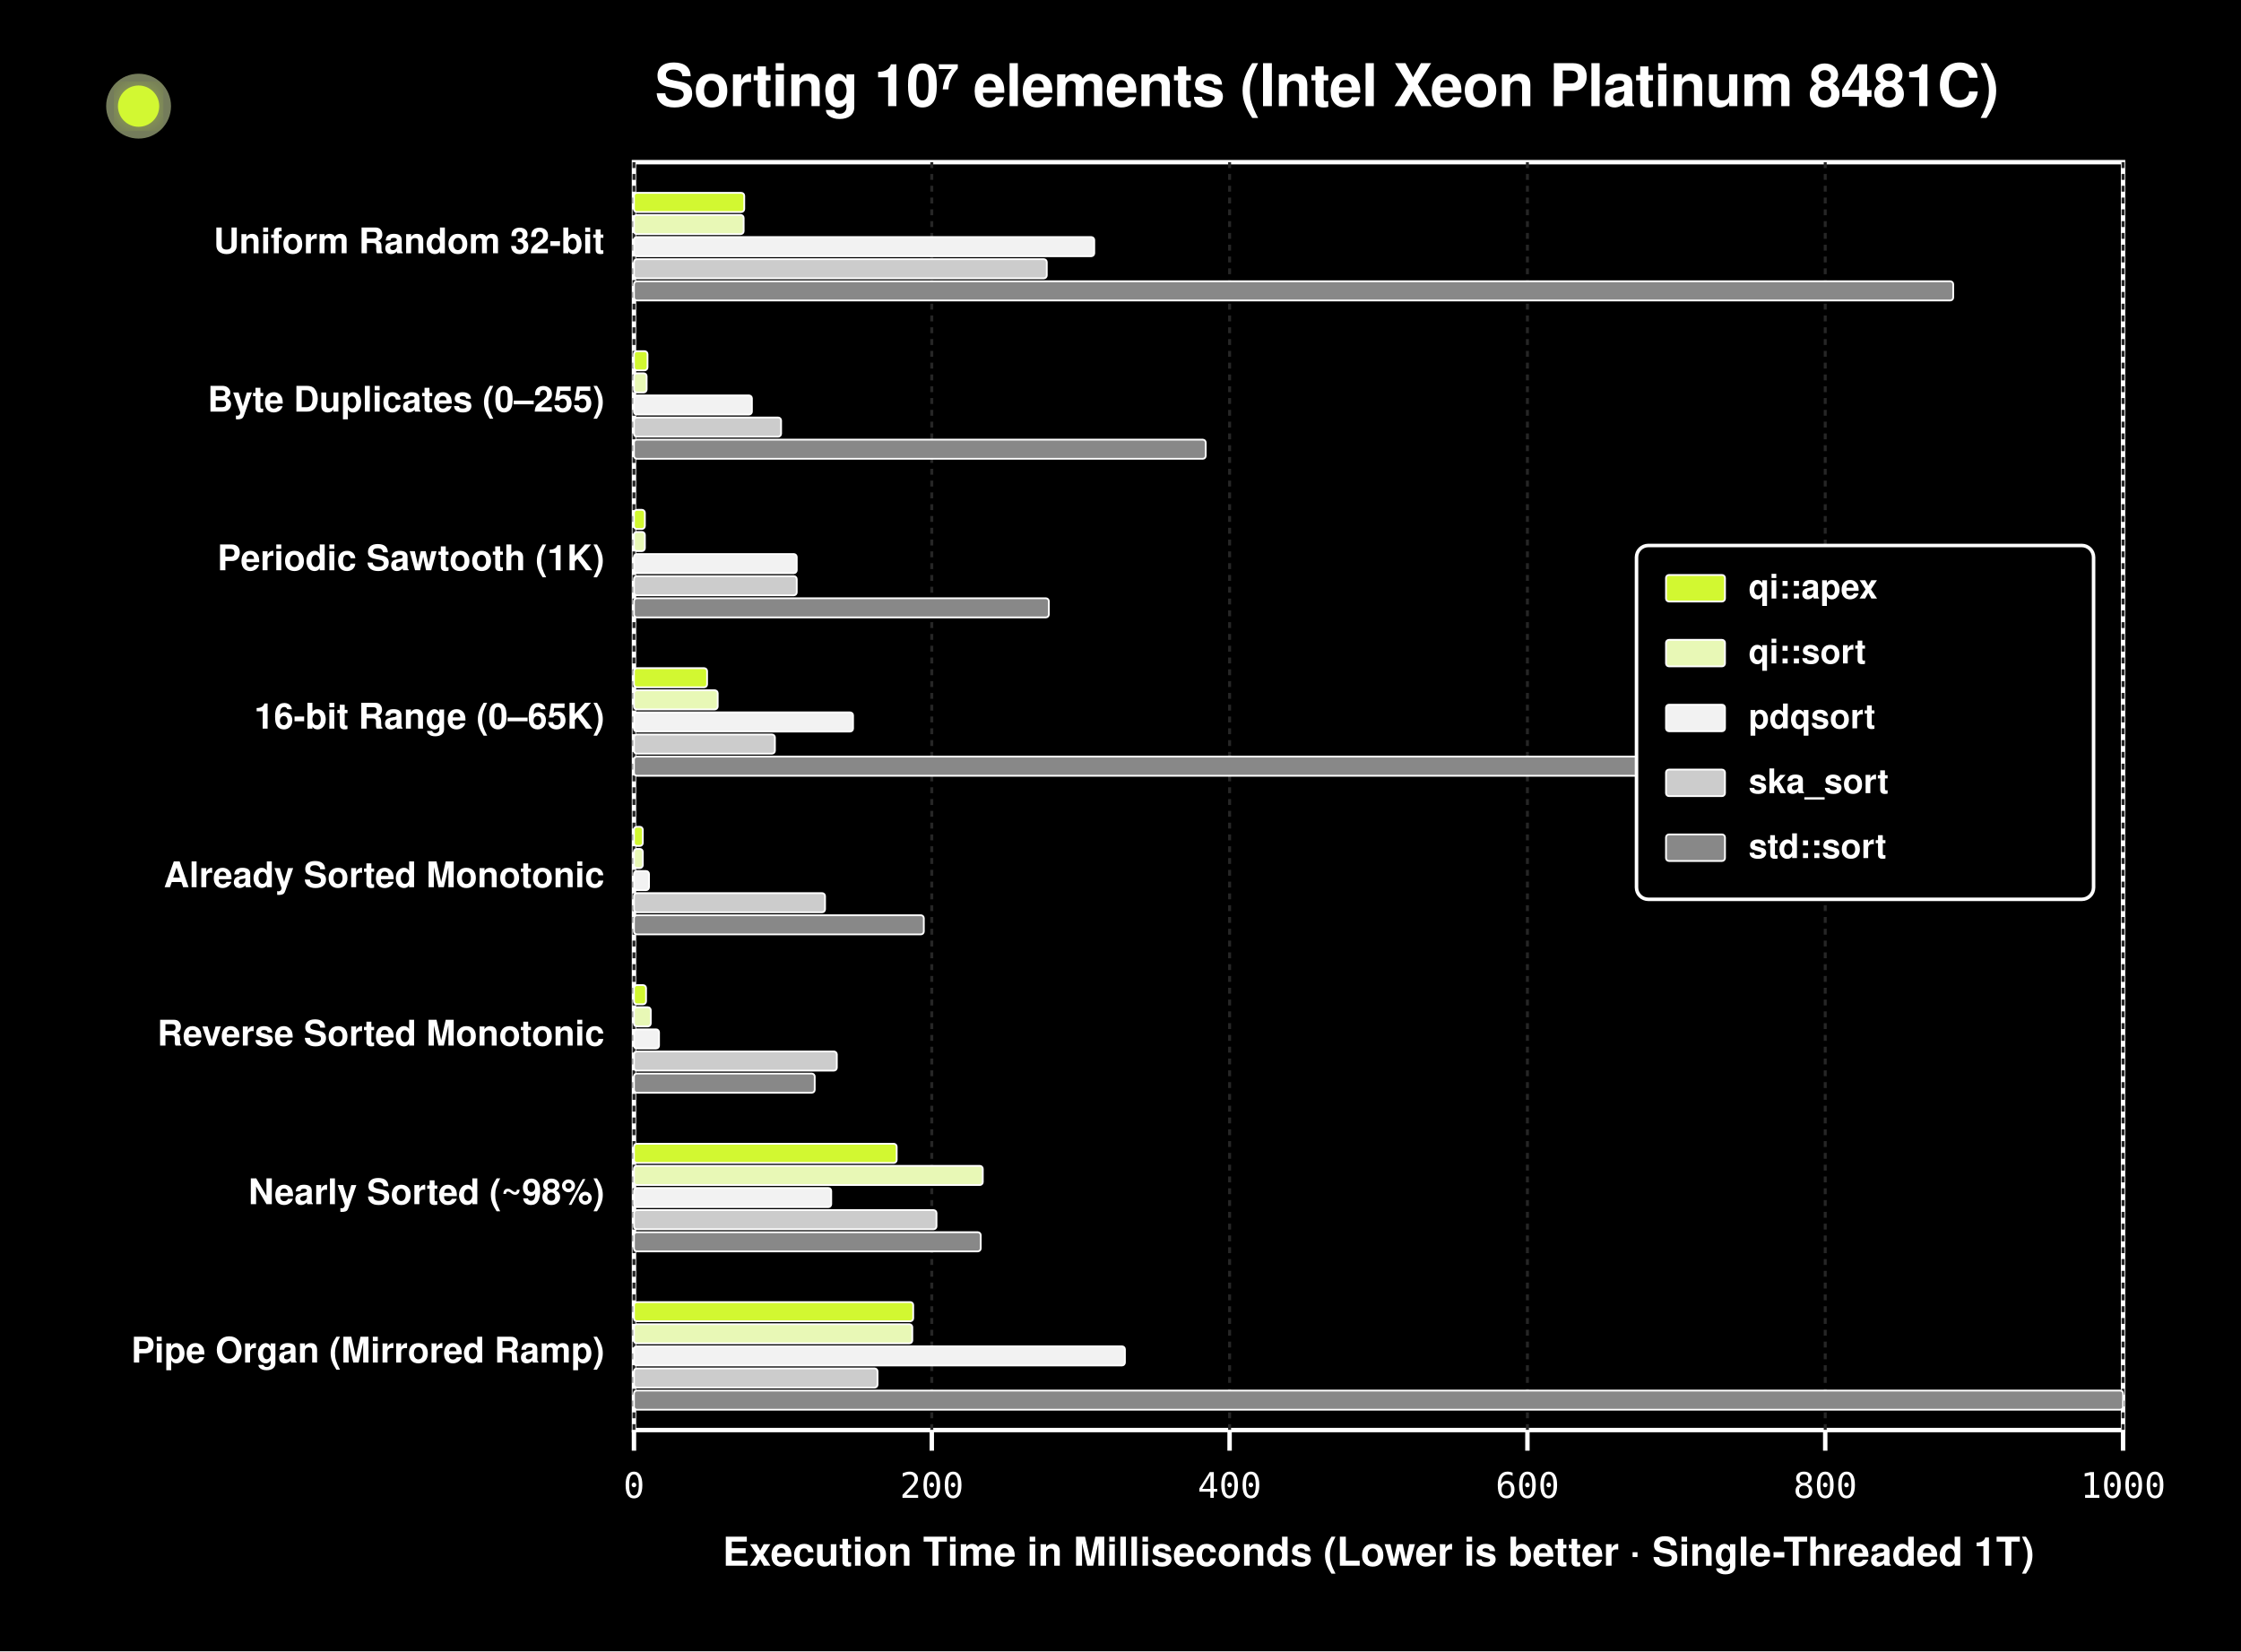
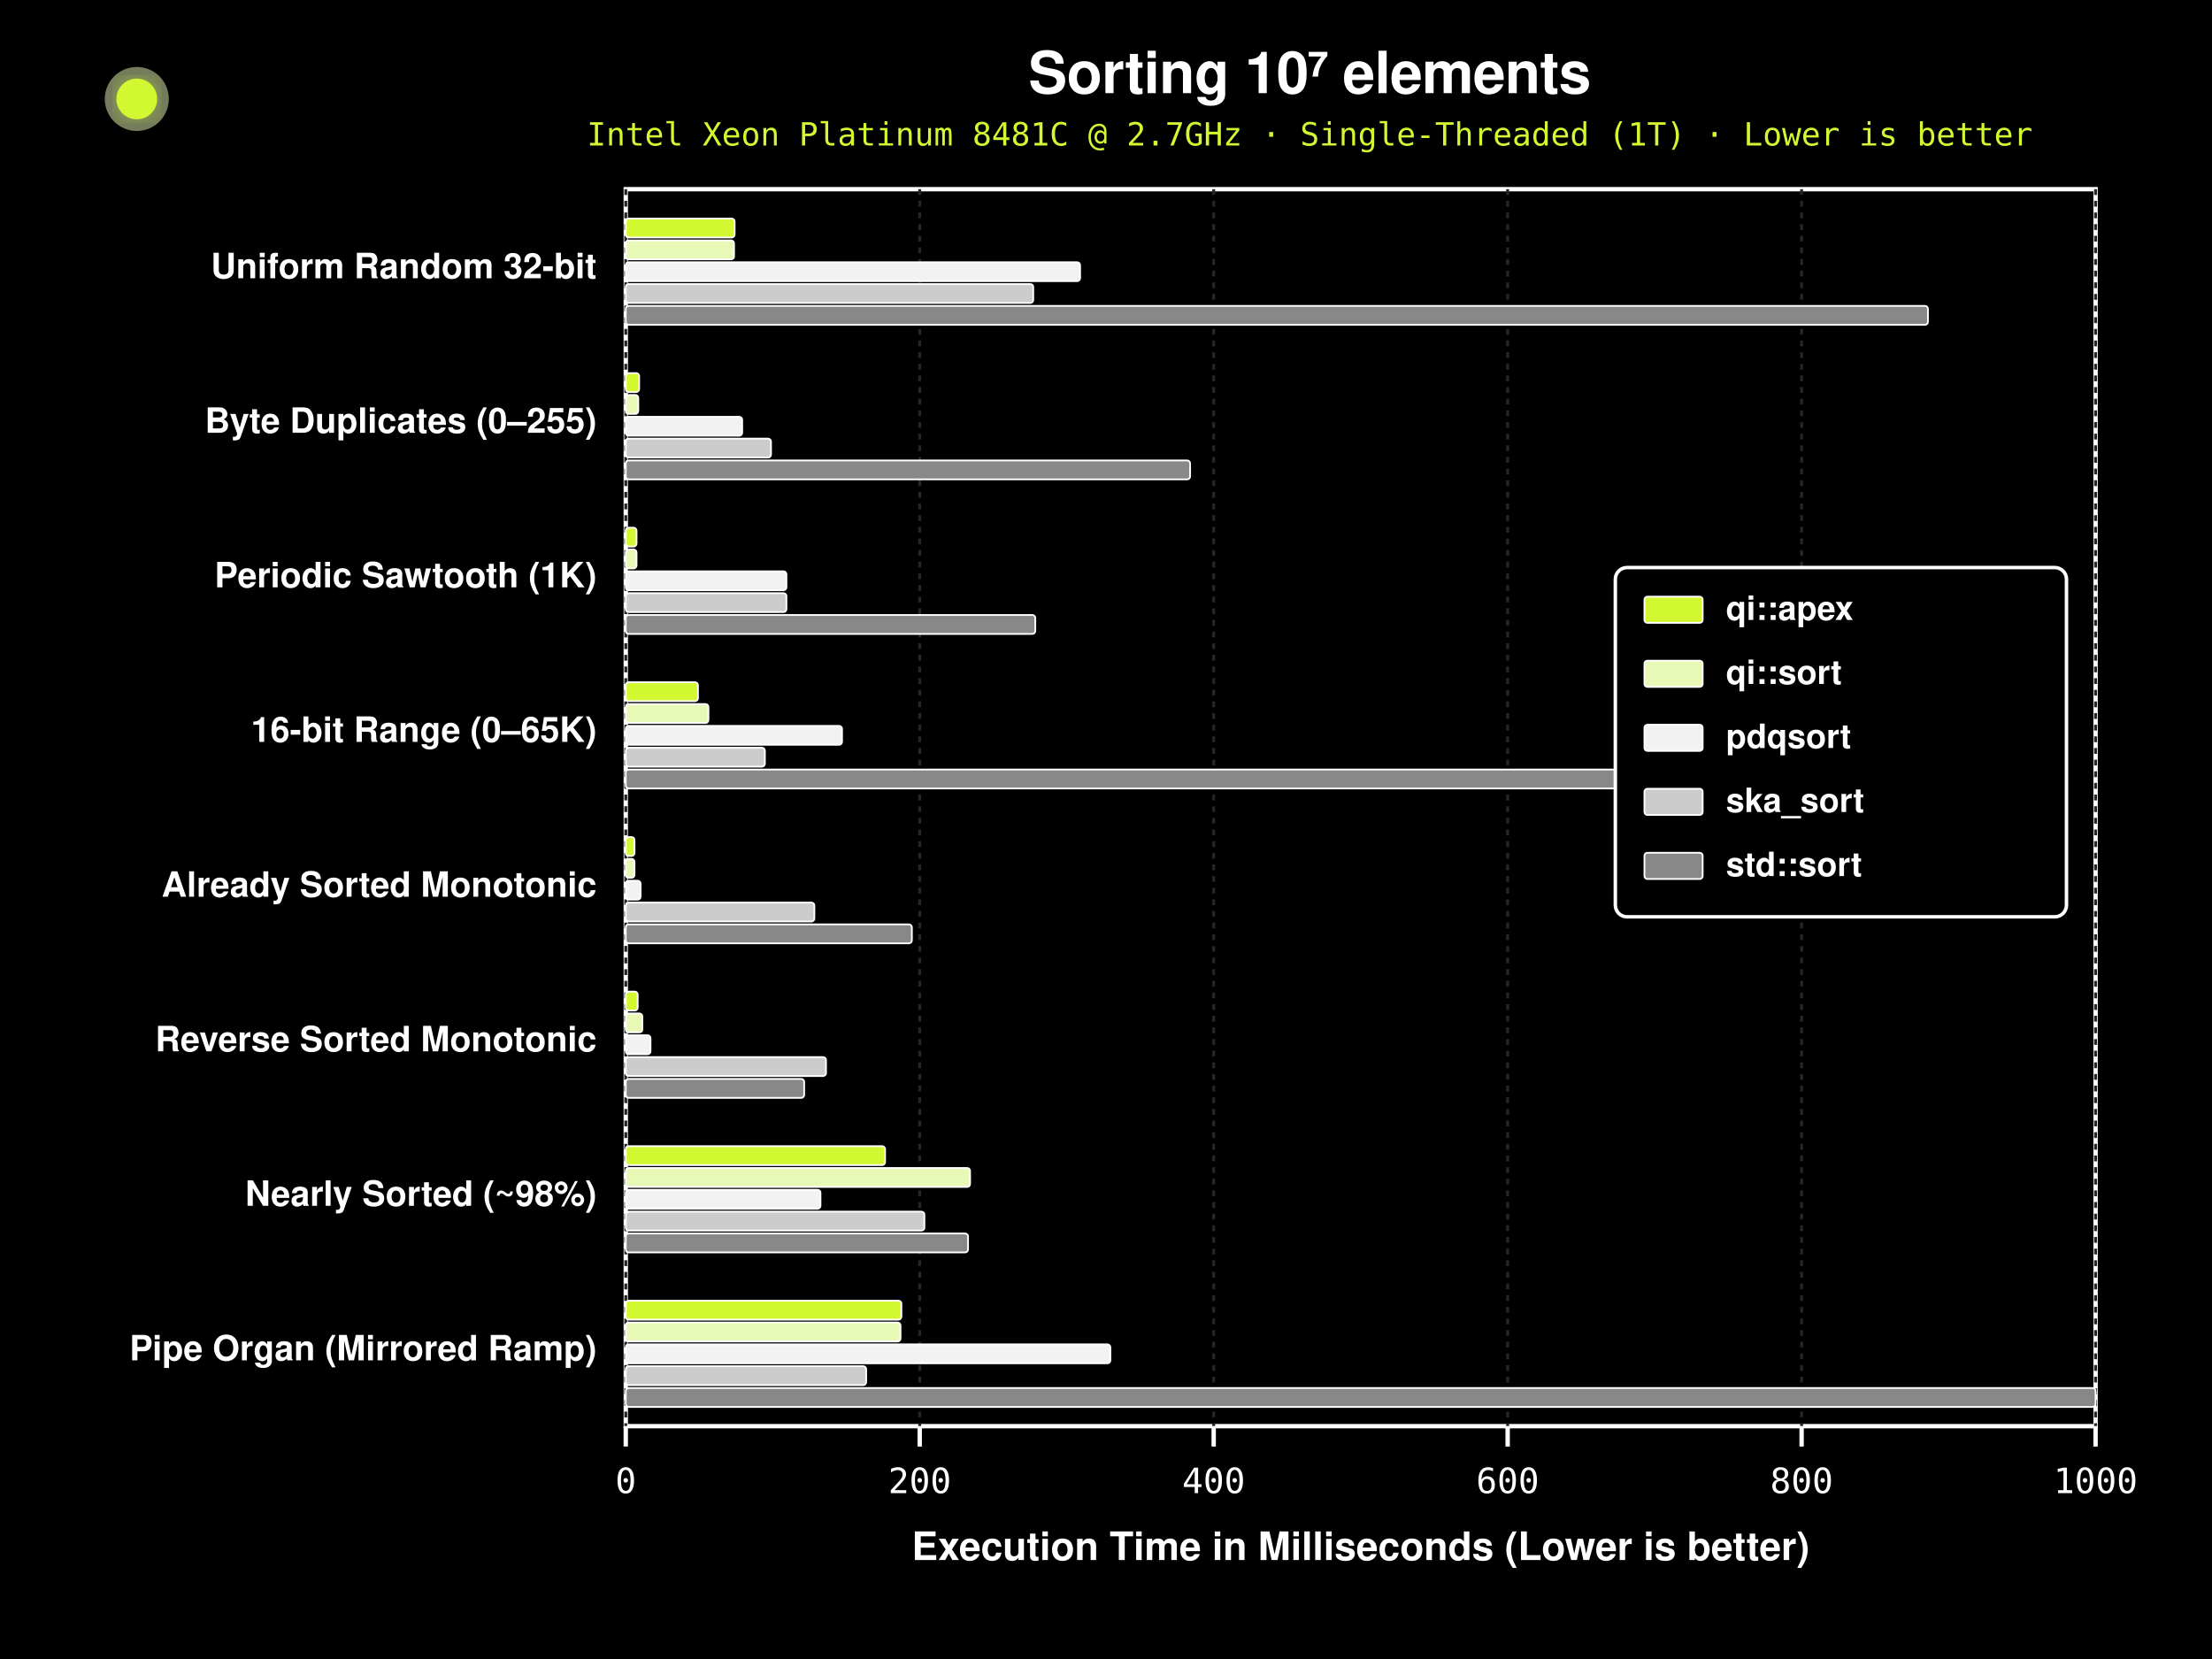
- <svg xmlns="http://www.w3.org/2000/svg" viewBox="0 0 760 560" width="100%" height="100%">
+ <svg xmlns="http://www.w3.org/2000/svg" viewBox="0 0 760 570" width="100%" height="100%">
  <defs>
    <filter id="neonGlow" x="-10%" y="-10%" width="120%" height="120%">
      <feDropShadow dx="0" dy="0" stdDeviation="3" flood-color="#D2F831" flood-opacity="0.4" />
    </filter>
    <style>
      .bg { fill: #000000; }
      .chart-box { fill: #000000; stroke: #FFFFFF; stroke-width: 1.5; }
      .title { font-family: -apple-system, BlinkMacSystemFont, "Segoe UI", Helvetica, Arial, sans-serif; font-size: 20px; font-weight: 700; fill: #FFFFFF; text-anchor: middle; letter-spacing: -0.2px; }
+       .subtitle { font-family: "SF Mono", Monaco, Menlo, Consolas, monospace; font-size: 11px; fill: #D2F831; text-anchor: middle; }
      .axis-title { font-family: -apple-system, BlinkMacSystemFont, "Segoe UI", Helvetica, Arial, sans-serif; font-size: 13.5px; fill: #FFFFFF; font-weight: 600; text-anchor: middle; }
      .y-label { font-family: -apple-system, BlinkMacSystemFont, "Segoe UI", Helvetica, Arial, sans-serif; font-size: 12px; fill: #FFFFFF; font-weight: 600; text-anchor: end; }
      .x-label { font-family: "SF Mono", Monaco, Menlo, Consolas, monospace; font-size: 12px; fill: #FFFFFF; text-anchor: middle; font-weight: 500; }
      .tick { stroke: #FFFFFF; stroke-width: 1.5; }
      .grid { stroke: #262626; stroke-dasharray: 2,2; stroke-width: 1; }
      .legend-box { fill: #000000; stroke: #FFFFFF; stroke-width: 1.2; }
      .legend-text { font-family: -apple-system, BlinkMacSystemFont, "Segoe UI", Helvetica, Arial, sans-serif; font-size: 11.5px; fill: #FFFFFF; font-weight: 600; }
      
      .bar-apex { fill: #D2F831; stroke: #FFFFFF; stroke-width: 0.6; }
      .bar-qisort { fill: #E8F8B6; stroke: #FFFFFF; stroke-width: 0.6; }
      .bar-pdq { fill: #F2F2F2; stroke: #FFFFFF; stroke-width: 0.6; }
      .bar-ska { fill: #CCCCCC; stroke: #FFFFFF; stroke-width: 0.6; }
      .bar-std { fill: #888888; stroke: #FFFFFF; stroke-width: 0.6; }
    </style>
  </defs>
-   <rect width="760" height="560" class="bg" />
-   <g transform="translate(35, 24)">
+   <rect width="760" height="570" class="bg" />
+   <g transform="translate(35, 22)">
    <circle cx="12" cy="12" r="11" fill="#E8F8B6" opacity="0.5" />
    <circle cx="12" cy="12" r="7" fill="#D2F831" filter="url(#neonGlow)" />
  </g>
-   <text x="450" y="36" class="title">Sorting 10⁷ elements (Intel Xeon Platinum 8481C)</text>
-   <rect x="215" y="55" width="505" height="430" class="chart-box" />
-   <line x1="215.0" y1="55" x2="215.0" y2="485" class="grid" />
-   <line x1="215.0" y1="485" x2="215.0" y2="492" class="tick" />
-   <text x="215.0" y="508" class="x-label">0</text>
-   <line x1="316.0" y1="55" x2="316.0" y2="485" class="grid" />
-   <line x1="316.0" y1="485" x2="316.0" y2="492" class="tick" />
-   <text x="316.0" y="508" class="x-label">200</text>
-   <line x1="417.0" y1="55" x2="417.0" y2="485" class="grid" />
-   <line x1="417.0" y1="485" x2="417.0" y2="492" class="tick" />
-   <text x="417.0" y="508" class="x-label">400</text>
-   <line x1="518.0" y1="55" x2="518.0" y2="485" class="grid" />
-   <line x1="518.0" y1="485" x2="518.0" y2="492" class="tick" />
-   <text x="518.0" y="508" class="x-label">600</text>
-   <line x1="619.0" y1="55" x2="619.0" y2="485" class="grid" />
-   <line x1="619.0" y1="485" x2="619.0" y2="492" class="tick" />
-   <text x="619.0" y="508" class="x-label">800</text>
-   <line x1="720.0" y1="55" x2="720.0" y2="485" class="grid" />
-   <line x1="720.0" y1="485" x2="720.0" y2="492" class="tick" />
-   <text x="720.0" y="508" class="x-label">1000</text>
-   <text x="467.5" y="531" class="axis-title">Execution Time in Milliseconds (Lower is better · Single-Threaded 1T)</text>
-   <text x="205" y="85.9" class="y-label">Uniform Random 32-bit</text>
-   <rect x="215" y="65.4" width="37.4" height="6.5" rx="1" class="bar-apex" />
-   <rect x="215" y="72.9" width="37.2" height="6.5" rx="1" class="bar-qisort" />
-   <rect x="215" y="80.4" width="156.1" height="6.5" rx="1" class="bar-pdq" />
-   <rect x="215" y="87.9" width="140.0" height="6.5" rx="1" class="bar-ska" />
-   <rect x="215" y="95.4" width="447.4" height="6.5" rx="1" class="bar-std" />
-   <text x="205" y="139.6" class="y-label">Byte Duplicates (0–255)</text>
-   <rect x="215" y="119.1" width="4.6" height="6.5" rx="1" class="bar-apex" />
-   <rect x="215" y="126.6" width="4.3" height="6.5" rx="1" class="bar-qisort" />
-   <rect x="215" y="134.1" width="40.0" height="6.5" rx="1" class="bar-pdq" />
-   <rect x="215" y="141.6" width="49.9" height="6.5" rx="1" class="bar-ska" />
-   <rect x="215" y="149.1" width="193.9" height="6.5" rx="1" class="bar-std" />
-   <text x="205" y="193.4" class="y-label">Periodic Sawtooth (1K)</text>
-   <rect x="215" y="172.9" width="3.7" height="6.5" rx="1" class="bar-apex" />
-   <rect x="215" y="180.4" width="3.7" height="6.5" rx="1" class="bar-qisort" />
-   <rect x="215" y="187.9" width="55.2" height="6.5" rx="1" class="bar-pdq" />
-   <rect x="215" y="195.4" width="55.2" height="6.5" rx="1" class="bar-ska" />
-   <rect x="215" y="202.9" width="140.7" height="6.5" rx="1" class="bar-std" />
-   <text x="205" y="247.1" class="y-label">16-bit Range (0–65K)</text>
-   <rect x="215" y="226.6" width="24.8" height="6.5" rx="1" class="bar-apex" />
-   <rect x="215" y="234.1" width="28.4" height="6.5" rx="1" class="bar-qisort" />
-   <rect x="215" y="241.6" width="74.3" height="6.5" rx="1" class="bar-pdq" />
-   <rect x="215" y="249.1" width="47.8" height="6.5" rx="1" class="bar-ska" />
-   <rect x="215" y="256.6" width="347.9" height="6.5" rx="1" class="bar-std" />
-   <text x="205" y="300.9" class="y-label">Already Sorted Monotonic</text>
-   <rect x="215" y="280.4" width="3.0" height="6.5" rx="1" class="bar-apex" />
-   <rect x="215" y="287.9" width="3.0" height="6.5" rx="1" class="bar-qisort" />
-   <rect x="215" y="295.4" width="5.1" height="6.5" rx="1" class="bar-pdq" />
-   <rect x="215" y="302.9" width="64.8" height="6.5" rx="1" class="bar-ska" />
-   <rect x="215" y="310.4" width="98.3" height="6.5" rx="1" class="bar-std" />
-   <text x="205" y="354.6" class="y-label">Reverse Sorted Monotonic</text>
-   <rect x="215" y="334.1" width="4.1" height="6.5" rx="1" class="bar-apex" />
-   <rect x="215" y="341.6" width="5.7" height="6.5" rx="1" class="bar-qisort" />
-   <rect x="215" y="349.1" width="8.5" height="6.5" rx="1" class="bar-pdq" />
-   <rect x="215" y="356.6" width="68.8" height="6.5" rx="1" class="bar-ska" />
-   <rect x="215" y="364.1" width="61.3" height="6.5" rx="1" class="bar-std" />
-   <text x="205" y="408.4" class="y-label">Nearly Sorted (~98%)</text>
-   <rect x="215" y="387.9" width="89.1" height="6.5" rx="1" class="bar-apex" />
-   <rect x="215" y="395.4" width="118.3" height="6.5" rx="1" class="bar-qisort" />
-   <rect x="215" y="402.9" width="66.9" height="6.5" rx="1" class="bar-pdq" />
-   <rect x="215" y="410.4" width="102.6" height="6.5" rx="1" class="bar-ska" />
-   <rect x="215" y="417.9" width="117.6" height="6.5" rx="1" class="bar-std" />
-   <text x="205" y="462.1" class="y-label">Pipe Organ (Mirrored Ramp)</text>
-   <rect x="215" y="441.6" width="94.7" height="6.5" rx="1" class="bar-apex" />
-   <rect x="215" y="449.1" width="94.4" height="6.5" rx="1" class="bar-qisort" />
-   <rect x="215" y="456.6" width="166.5" height="6.5" rx="1" class="bar-pdq" />
-   <rect x="215" y="464.1" width="82.6" height="6.5" rx="1" class="bar-ska" />
-   <rect x="215" y="471.6" width="505.0" height="6.5" rx="1" class="bar-std" />
-   <g transform="translate(555, 185)">
+   <text x="450" y="32" class="title">Sorting 10⁷ elements</text>
+   <text x="450" y="50" class="subtitle">Intel Xeon Platinum 8481C @ 2.7GHz · Single-Threaded (1T) · Lower is better</text>
+   <rect x="215" y="65" width="505" height="425" class="chart-box" />
+   <line x1="215.0" y1="65" x2="215.0" y2="490" class="grid" />
+   <line x1="215.0" y1="490" x2="215.0" y2="497" class="tick" />
+   <text x="215.0" y="513" class="x-label">0</text>
+   <line x1="316.0" y1="65" x2="316.0" y2="490" class="grid" />
+   <line x1="316.0" y1="490" x2="316.0" y2="497" class="tick" />
+   <text x="316.0" y="513" class="x-label">200</text>
+   <line x1="417.0" y1="65" x2="417.0" y2="490" class="grid" />
+   <line x1="417.0" y1="490" x2="417.0" y2="497" class="tick" />
+   <text x="417.0" y="513" class="x-label">400</text>
+   <line x1="518.0" y1="65" x2="518.0" y2="490" class="grid" />
+   <line x1="518.0" y1="490" x2="518.0" y2="497" class="tick" />
+   <text x="518.0" y="513" class="x-label">600</text>
+   <line x1="619.0" y1="65" x2="619.0" y2="490" class="grid" />
+   <line x1="619.0" y1="490" x2="619.0" y2="497" class="tick" />
+   <text x="619.0" y="513" class="x-label">800</text>
+   <line x1="720.0" y1="65" x2="720.0" y2="490" class="grid" />
+   <line x1="720.0" y1="490" x2="720.0" y2="497" class="tick" />
+   <text x="720.0" y="513" class="x-label">1000</text>
+   <text x="467.5" y="536" class="axis-title">Execution Time in Milliseconds (Lower is better)</text>
+   <text x="205" y="95.6" class="y-label">Uniform Random 32-bit</text>
+   <rect x="215" y="75.1" width="37.4" height="6.5" rx="1" class="bar-apex" />
+   <rect x="215" y="82.6" width="37.2" height="6.5" rx="1" class="bar-qisort" />
+   <rect x="215" y="90.1" width="156.1" height="6.5" rx="1" class="bar-pdq" />
+   <rect x="215" y="97.6" width="140.0" height="6.5" rx="1" class="bar-ska" />
+   <rect x="215" y="105.1" width="447.4" height="6.5" rx="1" class="bar-std" />
+   <text x="205" y="148.7" class="y-label">Byte Duplicates (0–255)</text>
+   <rect x="215" y="128.2" width="4.6" height="6.5" rx="1" class="bar-apex" />
+   <rect x="215" y="135.7" width="4.3" height="6.5" rx="1" class="bar-qisort" />
+   <rect x="215" y="143.2" width="40.0" height="6.5" rx="1" class="bar-pdq" />
+   <rect x="215" y="150.7" width="49.9" height="6.5" rx="1" class="bar-ska" />
+   <rect x="215" y="158.2" width="193.9" height="6.5" rx="1" class="bar-std" />
+   <text x="205" y="201.8" class="y-label">Periodic Sawtooth (1K)</text>
+   <rect x="215" y="181.3" width="3.7" height="6.5" rx="1" class="bar-apex" />
+   <rect x="215" y="188.8" width="3.7" height="6.5" rx="1" class="bar-qisort" />
+   <rect x="215" y="196.3" width="55.2" height="6.5" rx="1" class="bar-pdq" />
+   <rect x="215" y="203.8" width="55.2" height="6.5" rx="1" class="bar-ska" />
+   <rect x="215" y="211.3" width="140.7" height="6.5" rx="1" class="bar-std" />
+   <text x="205" y="254.9" class="y-label">16-bit Range (0–65K)</text>
+   <rect x="215" y="234.4" width="24.8" height="6.5" rx="1" class="bar-apex" />
+   <rect x="215" y="241.9" width="28.4" height="6.5" rx="1" class="bar-qisort" />
+   <rect x="215" y="249.4" width="74.3" height="6.5" rx="1" class="bar-pdq" />
+   <rect x="215" y="256.9" width="47.8" height="6.5" rx="1" class="bar-ska" />
+   <rect x="215" y="264.4" width="347.9" height="6.5" rx="1" class="bar-std" />
+   <text x="205" y="308.1" class="y-label">Already Sorted Monotonic</text>
+   <rect x="215" y="287.6" width="3.0" height="6.5" rx="1" class="bar-apex" />
+   <rect x="215" y="295.1" width="3.0" height="6.5" rx="1" class="bar-qisort" />
+   <rect x="215" y="302.6" width="5.1" height="6.5" rx="1" class="bar-pdq" />
+   <rect x="215" y="310.1" width="64.8" height="6.5" rx="1" class="bar-ska" />
+   <rect x="215" y="317.6" width="98.3" height="6.5" rx="1" class="bar-std" />
+   <text x="205" y="361.2" class="y-label">Reverse Sorted Monotonic</text>
+   <rect x="215" y="340.7" width="4.1" height="6.5" rx="1" class="bar-apex" />
+   <rect x="215" y="348.2" width="5.7" height="6.5" rx="1" class="bar-qisort" />
+   <rect x="215" y="355.7" width="8.5" height="6.5" rx="1" class="bar-pdq" />
+   <rect x="215" y="363.2" width="68.8" height="6.5" rx="1" class="bar-ska" />
+   <rect x="215" y="370.7" width="61.3" height="6.5" rx="1" class="bar-std" />
+   <text x="205" y="414.3" class="y-label">Nearly Sorted (~98%)</text>
+   <rect x="215" y="393.8" width="89.1" height="6.5" rx="1" class="bar-apex" />
+   <rect x="215" y="401.3" width="118.3" height="6.5" rx="1" class="bar-qisort" />
+   <rect x="215" y="408.8" width="66.9" height="6.5" rx="1" class="bar-pdq" />
+   <rect x="215" y="416.3" width="102.6" height="6.5" rx="1" class="bar-ska" />
+   <rect x="215" y="423.8" width="117.6" height="6.5" rx="1" class="bar-std" />
+   <text x="205" y="467.4" class="y-label">Pipe Organ (Mirrored Ramp)</text>
+   <rect x="215" y="446.9" width="94.7" height="6.5" rx="1" class="bar-apex" />
+   <rect x="215" y="454.4" width="94.4" height="6.5" rx="1" class="bar-qisort" />
+   <rect x="215" y="461.9" width="166.5" height="6.5" rx="1" class="bar-pdq" />
+   <rect x="215" y="469.4" width="82.6" height="6.5" rx="1" class="bar-ska" />
+   <rect x="215" y="476.9" width="505.0" height="6.5" rx="1" class="bar-std" />
+   <g transform="translate(555, 195)">
    <rect width="155" height="120" rx="4" class="legend-box" />
    <rect x="10" y="10" width="20" height="9" rx="1" class="bar-apex" />
    <text x="38" y="18" class="legend-text">qi::apex</text>
    <rect x="10" y="32" width="20" height="9" rx="1" class="bar-qisort" />
    <text x="38" y="40" class="legend-text">qi::sort</text>
    <rect x="10" y="54" width="20" height="9" rx="1" class="bar-pdq" />
    <text x="38" y="62" class="legend-text">pdqsort</text>
    <rect x="10" y="76" width="20" height="9" rx="1" class="bar-ska" />
    <text x="38" y="84" class="legend-text">ska_sort</text>
    <rect x="10" y="98" width="20" height="9" rx="1" class="bar-std" />
    <text x="38" y="106" class="legend-text">std::sort</text>
  </g>
</svg>
